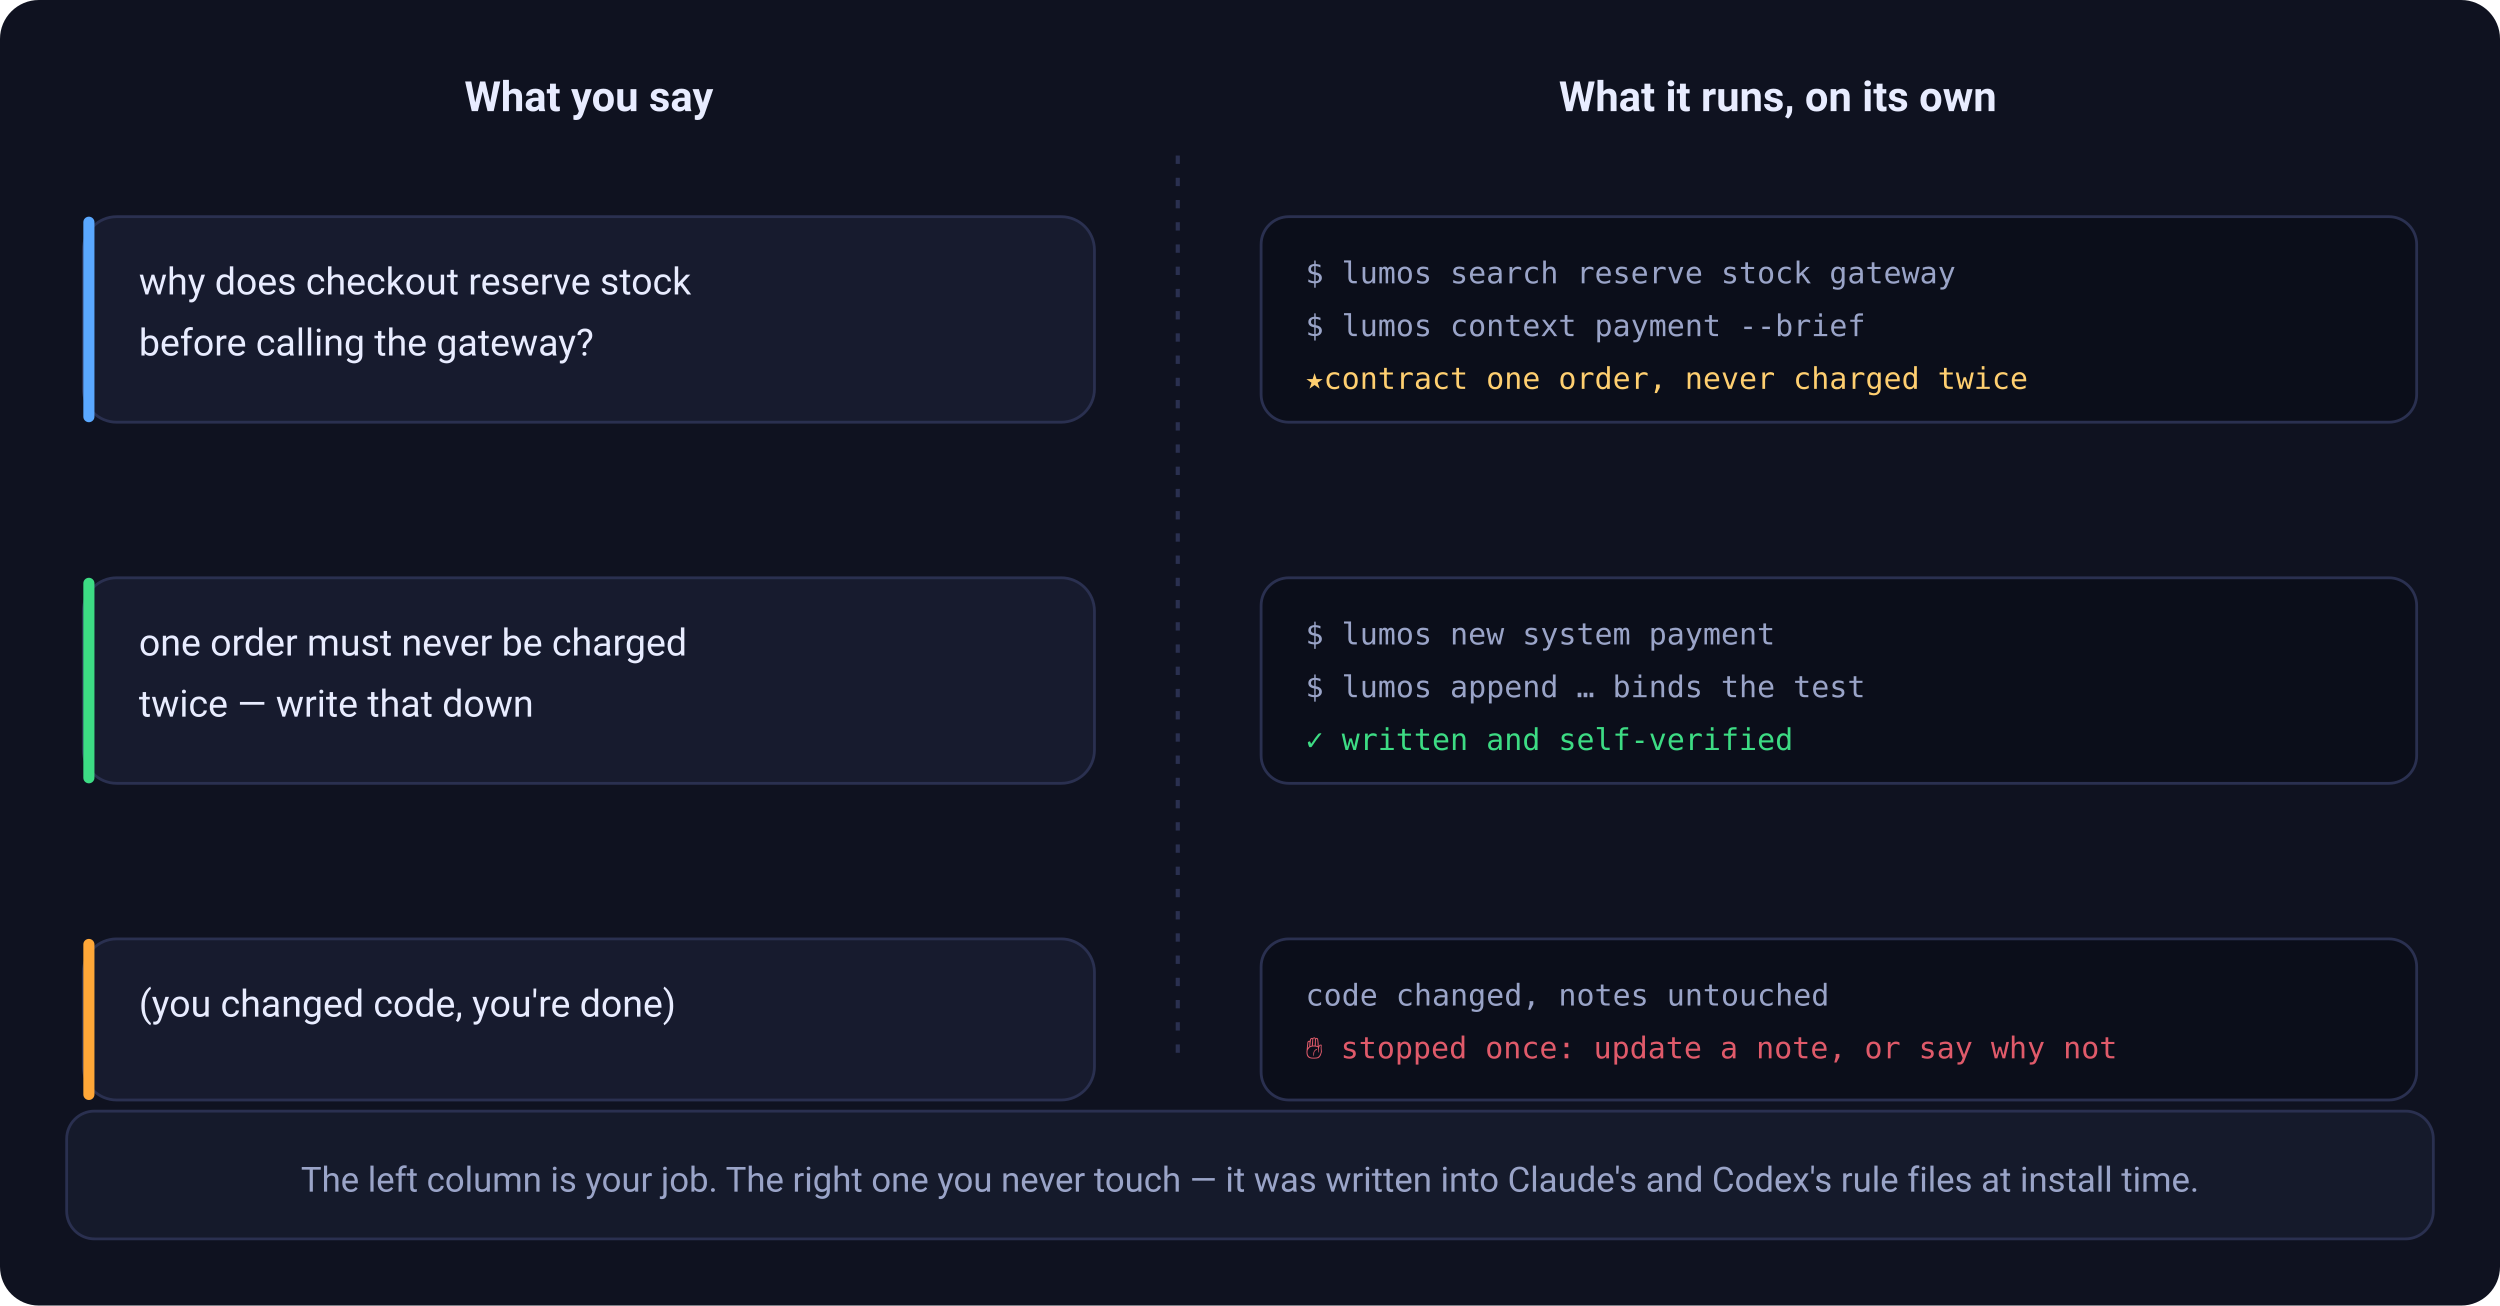
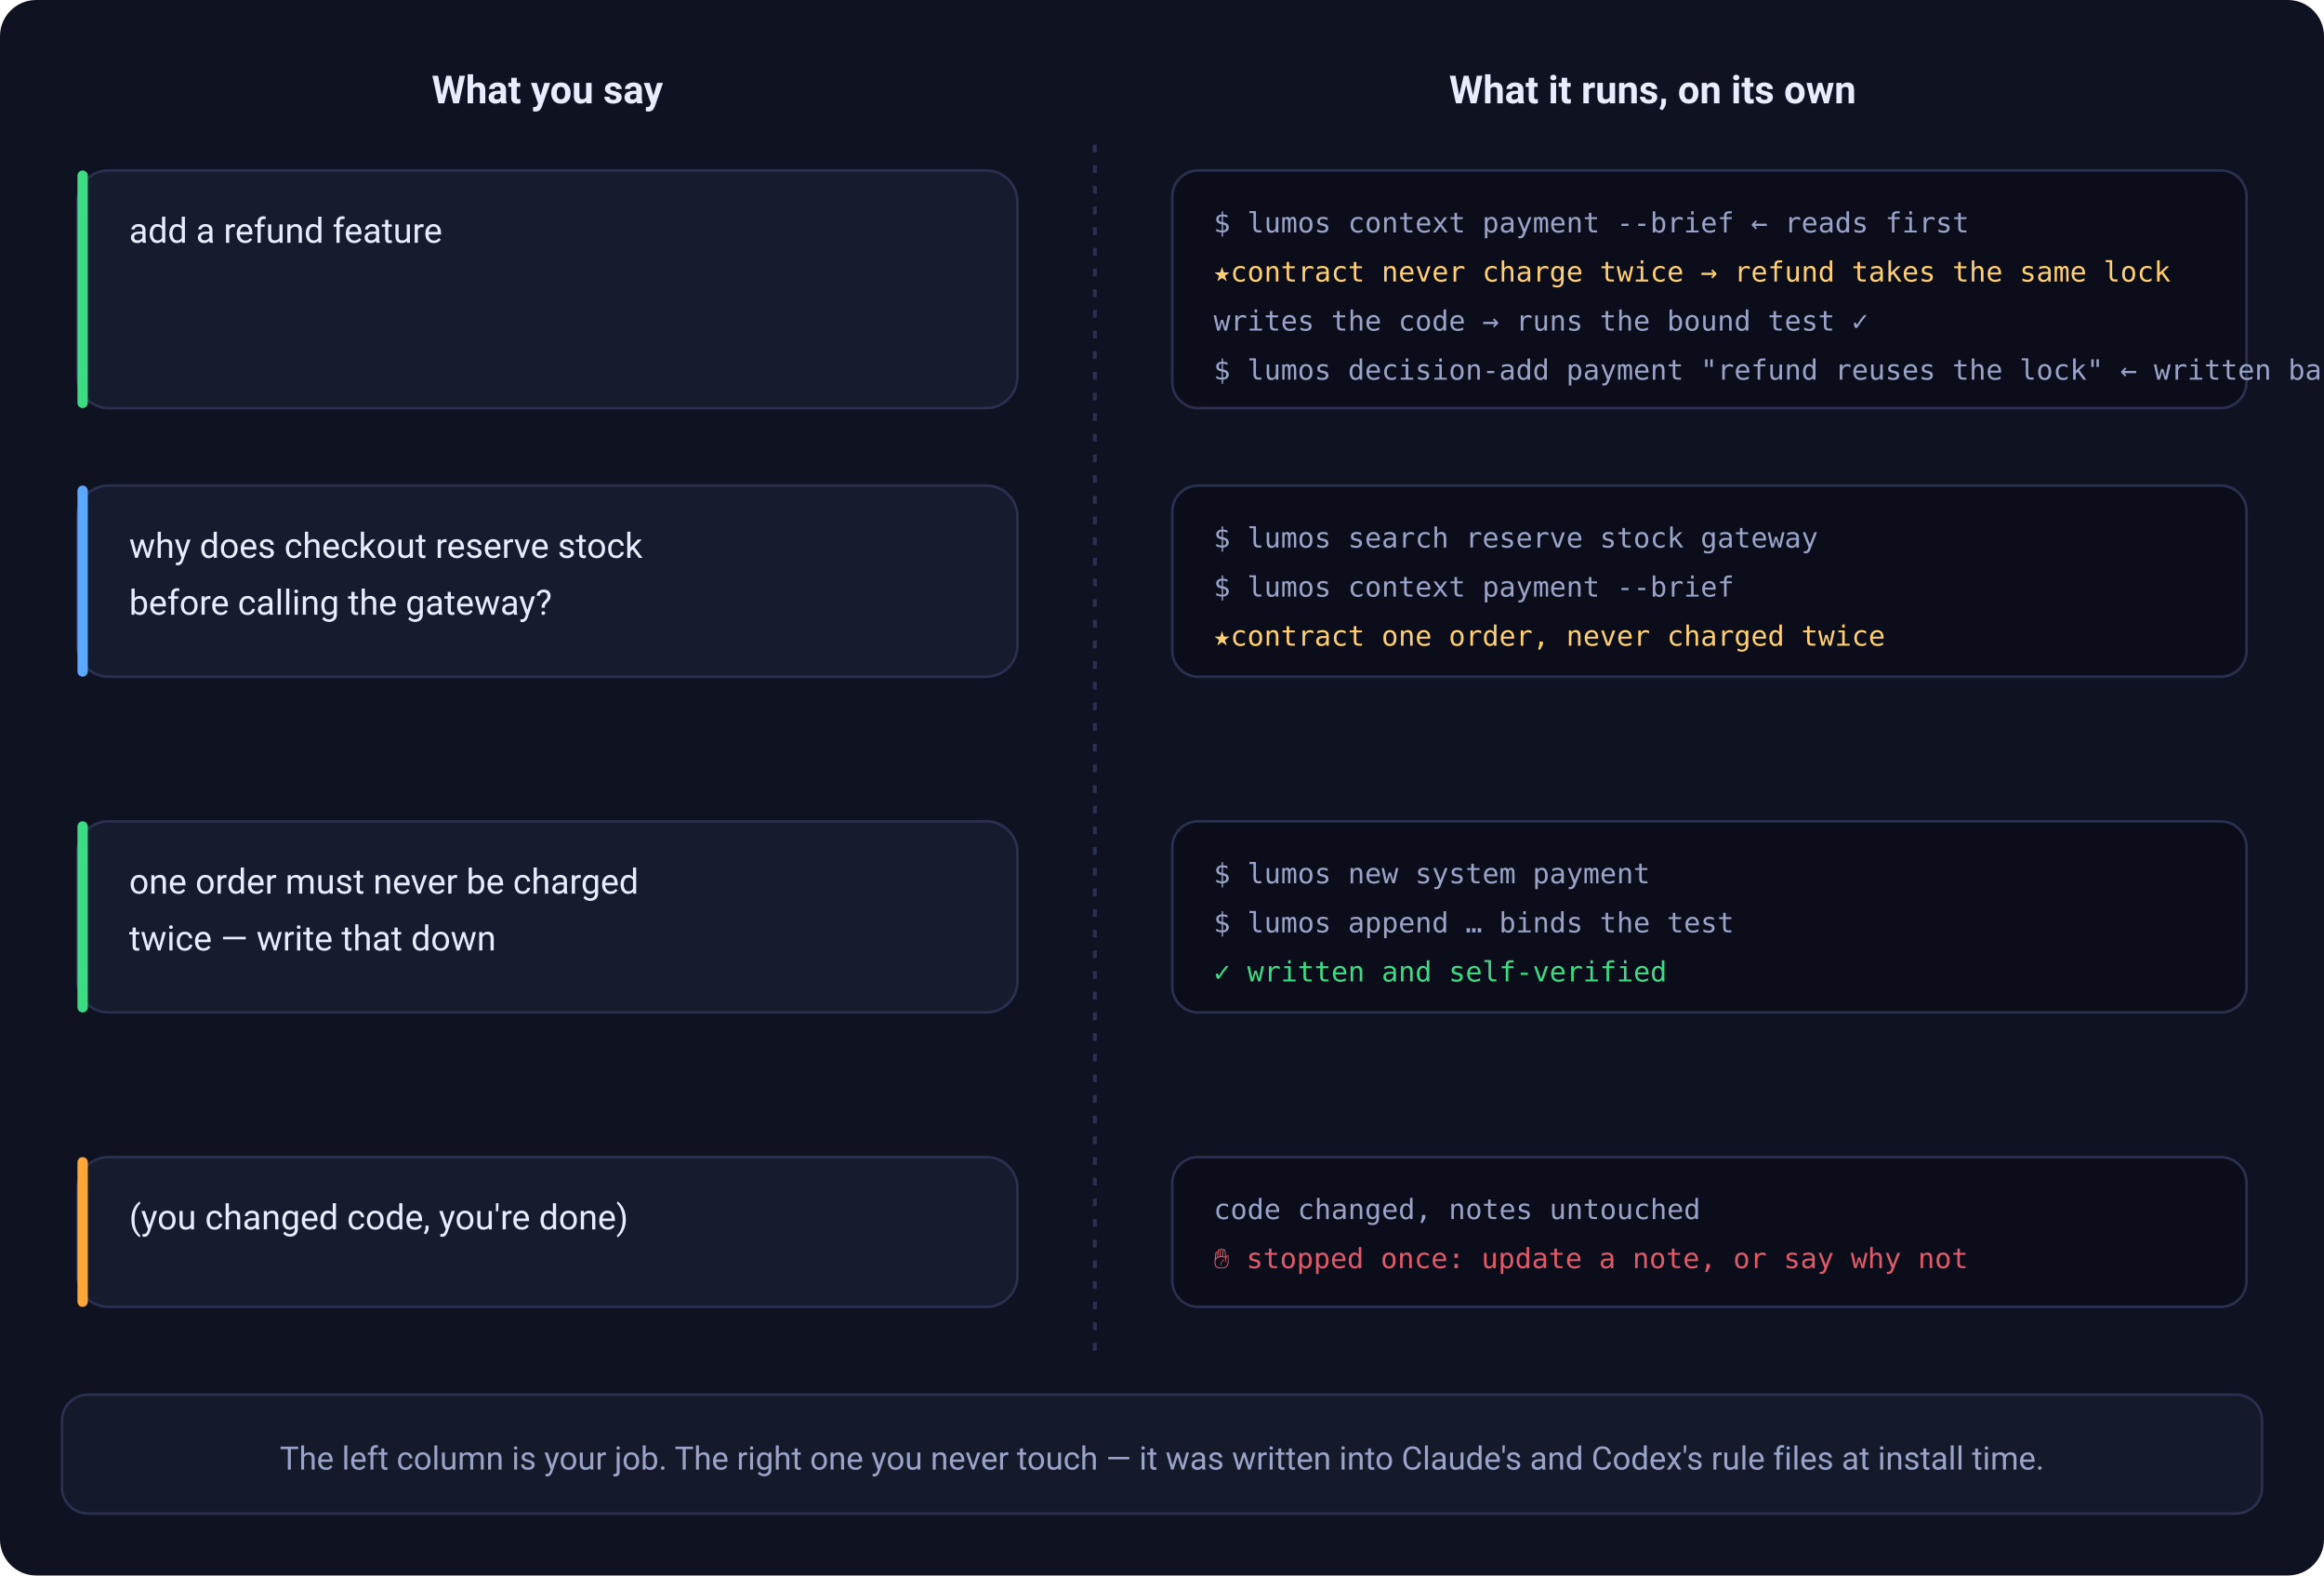
- <svg xmlns="http://www.w3.org/2000/svg" viewBox="0 0 900 470" width="900" height="470" role="img" aria-label="On the left, three things you say in plain language. On the right, what Lumos runs behind the scenes and what it reads back. You never memorise a command.">
+ <svg xmlns="http://www.w3.org/2000/svg" viewBox="0 0 900 610" width="900" height="610" role="img" aria-label="On the left, three things you say in plain language. On the right, what Lumos runs behind the scenes and what it reads back. You never memorise a command.">
  <style>
    .h  { font-family:system-ui,-apple-system,"Segoe UI",Roboto,Helvetica,Arial,sans-serif; fill:#e8ecff; font-weight:700 }
    .n  { font-family:system-ui,-apple-system,"Segoe UI",Roboto,Helvetica,Arial,sans-serif; fill:#e8ecff }
    .s  { font-family:system-ui,-apple-system,"Segoe UI",Roboto,Helvetica,Arial,sans-serif; fill:#9aa4c8 }
    .d  { font-family:system-ui,-apple-system,"Segoe UI",Roboto,Helvetica,Arial,sans-serif; fill:#6f7aa0 }
    .m  { font-family:ui-monospace,SFMono-Regular,Menlo,Consolas,monospace }
  </style>
-   <rect x="0" y="0" width="900" height="470" rx="14" fill="#0f1220" />
+   <rect x="0" y="0" width="900" height="610" rx="14" fill="#0f1220" />
  <text class="h" x="212" y="40" font-size="15" text-anchor="middle">What you say</text>
  <text class="h" x="640" y="40" font-size="15" text-anchor="middle" fill="#6f7aa0">What it runs, on its own</text>
-   <line x1="424" y1="56" x2="424" y2="384" stroke="#2a3050" stroke-width="1.5" stroke-dasharray="3 5" />
+   <line x1="424" y1="56" x2="424" y2="524" stroke="#2a3050" stroke-width="1.5" stroke-dasharray="3 5" />
  <g opacity="1">
-     <animate attributeName="opacity" dur="18s" repeatCount="indefinite" values="1;0;0;1;1" keyTimes="0;0.008;0.011;0.027;1" />
-     <rect x="30" y="78" width="364" height="74" rx="12" fill="#171b2e" stroke="#2a3050" />
-     <rect x="30" y="78" width="4" height="74" rx="2" fill="#5aa8ff" />
-     <text class="n" x="50" y="106" font-size="13.5">why does checkout reserve stock</text>
-     <text class="n" x="50" y="128" font-size="13.5">before calling the gateway?</text>
+     <animate attributeName="opacity" dur="18s" repeatCount="indefinite" values="1;0;0;1;1" keyTimes="0;0.015;0.02;0.05;1" />
+     <rect x="30" y="66" width="364" height="92" rx="12" fill="#171b2e" stroke="#2a3050" />
+     <rect x="30" y="66" width="4" height="92" rx="2" fill="#3ddc84" />
+     <text class="n" x="50" y="94" font-size="13.5">add a refund feature</text>
  </g>
  <g opacity="1">
-     <animate attributeName="opacity" dur="18s" repeatCount="indefinite" values="1;0;0;1;1" keyTimes="0;0.008;0.049;0.066;1" />
-     <rect x="454" y="78" width="416" height="74" rx="10" fill="#0b0e1a" stroke="#2a3050" />
-     <text class="m" x="470" y="102" font-size="10.8" fill="#9aa4c8">$ lumos search reserve stock gateway</text>
-     <text class="m" x="470" y="121" font-size="10.8" fill="#9aa4c8">$ lumos context payment --brief</text>
-     <text class="m" x="470" y="140" font-size="10.8" fill="#ffcf70">★contract one order, never charged twice</text>
+     <animate attributeName="opacity" dur="18s" repeatCount="indefinite" values="1;0;0;1;1" keyTimes="0;0.015;0.09;0.12;1" />
+     <rect x="454" y="66" width="416" height="92" rx="10" fill="#0b0e1a" stroke="#2a3050" />
+     <text class="m" x="470" y="90" font-size="10.8" fill="#9aa4c8">$ lumos context payment --brief   ← reads first</text>
+     <text class="m" x="470" y="109" font-size="10.8" fill="#ffcf70">★contract never charge twice → refund takes the same lock</text>
+     <text class="m" x="470" y="128" font-size="10.8" fill="#9aa4c8">writes the code → runs the bound test ✓</text>
+     <text class="m" x="470" y="147" font-size="10.8" fill="#9aa4c8">$ lumos decision-add payment "refund reuses the lock" ← written back</text>
  </g>
  <g opacity="1">
-     <animate attributeName="opacity" dur="18s" repeatCount="indefinite" values="1;0;0;1;1" keyTimes="0;0.008;0.181;0.197;1" />
-     <rect x="30" y="208" width="364" height="74" rx="12" fill="#171b2e" stroke="#2a3050" />
-     <rect x="30" y="208" width="4" height="74" rx="2" fill="#3ddc84" />
-     <text class="n" x="50" y="236" font-size="13.5">one order must never be charged</text>
-     <text class="n" x="50" y="258" font-size="13.5">twice — write that down</text>
+     <animate attributeName="opacity" dur="18s" repeatCount="indefinite" values="1;0;0;1;1" keyTimes="0;0.015;0.11;0.14;1" />
+     <rect x="30" y="188" width="364" height="74" rx="12" fill="#171b2e" stroke="#2a3050" />
+     <rect x="30" y="188" width="4" height="74" rx="2" fill="#5aa8ff" />
+     <text class="n" x="50" y="216" font-size="13.5">why does checkout reserve stock</text>
+     <text class="n" x="50" y="238" font-size="13.5">before calling the gateway?</text>
  </g>
  <g opacity="1">
-     <animate attributeName="opacity" dur="18s" repeatCount="indefinite" values="1;0;0;1;1" keyTimes="0;0.008;0.219;0.236;1" />
-     <rect x="454" y="208" width="416" height="74" rx="10" fill="#0b0e1a" stroke="#2a3050" />
-     <text class="m" x="470" y="232" font-size="10.8" fill="#9aa4c8">$ lumos new system payment</text>
-     <text class="m" x="470" y="251" font-size="10.8" fill="#9aa4c8">$ lumos append …  binds the test</text>
-     <text class="m" x="470" y="270" font-size="10.8" fill="#3ddc84">✓ written and self-verified</text>
+     <animate attributeName="opacity" dur="18s" repeatCount="indefinite" values="1;0;0;1;1" keyTimes="0;0.015;0.18;0.21;1" />
+     <rect x="454" y="188" width="416" height="74" rx="10" fill="#0b0e1a" stroke="#2a3050" />
+     <text class="m" x="470" y="212" font-size="10.8" fill="#9aa4c8">$ lumos search reserve stock gateway</text>
+     <text class="m" x="470" y="231" font-size="10.8" fill="#9aa4c8">$ lumos context payment --brief</text>
+     <text class="m" x="470" y="250" font-size="10.8" fill="#ffcf70">★contract one order, never charged twice</text>
  </g>
  <g opacity="1">
-     <animate attributeName="opacity" dur="18s" repeatCount="indefinite" values="1;0;0;1;1" keyTimes="0;0.008;0.345;0.362;1" />
-     <rect x="30" y="338" width="364" height="58" rx="12" fill="#171b2e" stroke="#2a3050" />
-     <rect x="30" y="338" width="4" height="58" rx="2" fill="#ffa738" />
-     <text class="n" x="50" y="366" font-size="13.5">(you changed code, you're done)</text>
+     <animate attributeName="opacity" dur="18s" repeatCount="indefinite" values="1;0;0;1;1" keyTimes="0;0.015;0.2;0.23;1" />
+     <rect x="30" y="318" width="364" height="74" rx="12" fill="#171b2e" stroke="#2a3050" />
+     <rect x="30" y="318" width="4" height="74" rx="2" fill="#3ddc84" />
+     <text class="n" x="50" y="346" font-size="13.5">one order must never be charged</text>
+     <text class="n" x="50" y="368" font-size="13.5">twice — write that down</text>
  </g>
  <g opacity="1">
-     <animate attributeName="opacity" dur="18s" repeatCount="indefinite" values="1;0;0;1;1" keyTimes="0;0.008;0.384;0.4;1" />
-     <rect x="454" y="338" width="416" height="58" rx="10" fill="#0b0e1a" stroke="#2a3050" />
-     <text class="m" x="470" y="362" font-size="10.8" fill="#9aa4c8">code changed, notes untouched</text>
-     <text class="m" x="470" y="381" font-size="10.8" fill="#e05a6a">✋ stopped once: update a note, or say why not</text>
+     <animate attributeName="opacity" dur="18s" repeatCount="indefinite" values="1;0;0;1;1" keyTimes="0;0.015;0.27;0.3;1" />
+     <rect x="454" y="318" width="416" height="74" rx="10" fill="#0b0e1a" stroke="#2a3050" />
+     <text class="m" x="470" y="342" font-size="10.8" fill="#9aa4c8">$ lumos new system payment</text>
+     <text class="m" x="470" y="361" font-size="10.8" fill="#9aa4c8">$ lumos append …  binds the test</text>
+     <text class="m" x="470" y="380" font-size="10.8" fill="#3ddc84">✓ written and self-verified</text>
  </g>
-   <rect x="24" y="400" width="852" height="46" rx="10" fill="#151a2b" stroke="#2a3050" />
-   <text class="s" x="450" y="429" font-size="12.5" text-anchor="middle">The left column is your job. The right one you never touch — it was written into Claude's and Codex's rule files at install time.</text>
+   <g opacity="1">
+     <animate attributeName="opacity" dur="18s" repeatCount="indefinite" values="1;0;0;1;1" keyTimes="0;0.015;0.29;0.32;1" />
+     <rect x="30" y="448" width="364" height="58" rx="12" fill="#171b2e" stroke="#2a3050" />
+     <rect x="30" y="448" width="4" height="58" rx="2" fill="#ffa738" />
+     <text class="n" x="50" y="476" font-size="13.5">(you changed code, you're done)</text>
+   </g>
+   <g opacity="1">
+     <animate attributeName="opacity" dur="18s" repeatCount="indefinite" values="1;0;0;1;1" keyTimes="0;0.015;0.36;0.39;1" />
+     <rect x="454" y="448" width="416" height="58" rx="10" fill="#0b0e1a" stroke="#2a3050" />
+     <text class="m" x="470" y="472" font-size="10.8" fill="#9aa4c8">code changed, notes untouched</text>
+     <text class="m" x="470" y="491" font-size="10.8" fill="#e05a6a">✋ stopped once: update a note, or say why not</text>
+   </g>
+   <rect x="24" y="540" width="852" height="46" rx="10" fill="#151a2b" stroke="#2a3050" />
+   <text class="s" x="450" y="569" font-size="12.5" text-anchor="middle">The left column is your job. The right one you never touch — it was written into Claude's and Codex's rule files at install time.</text>
</svg>
